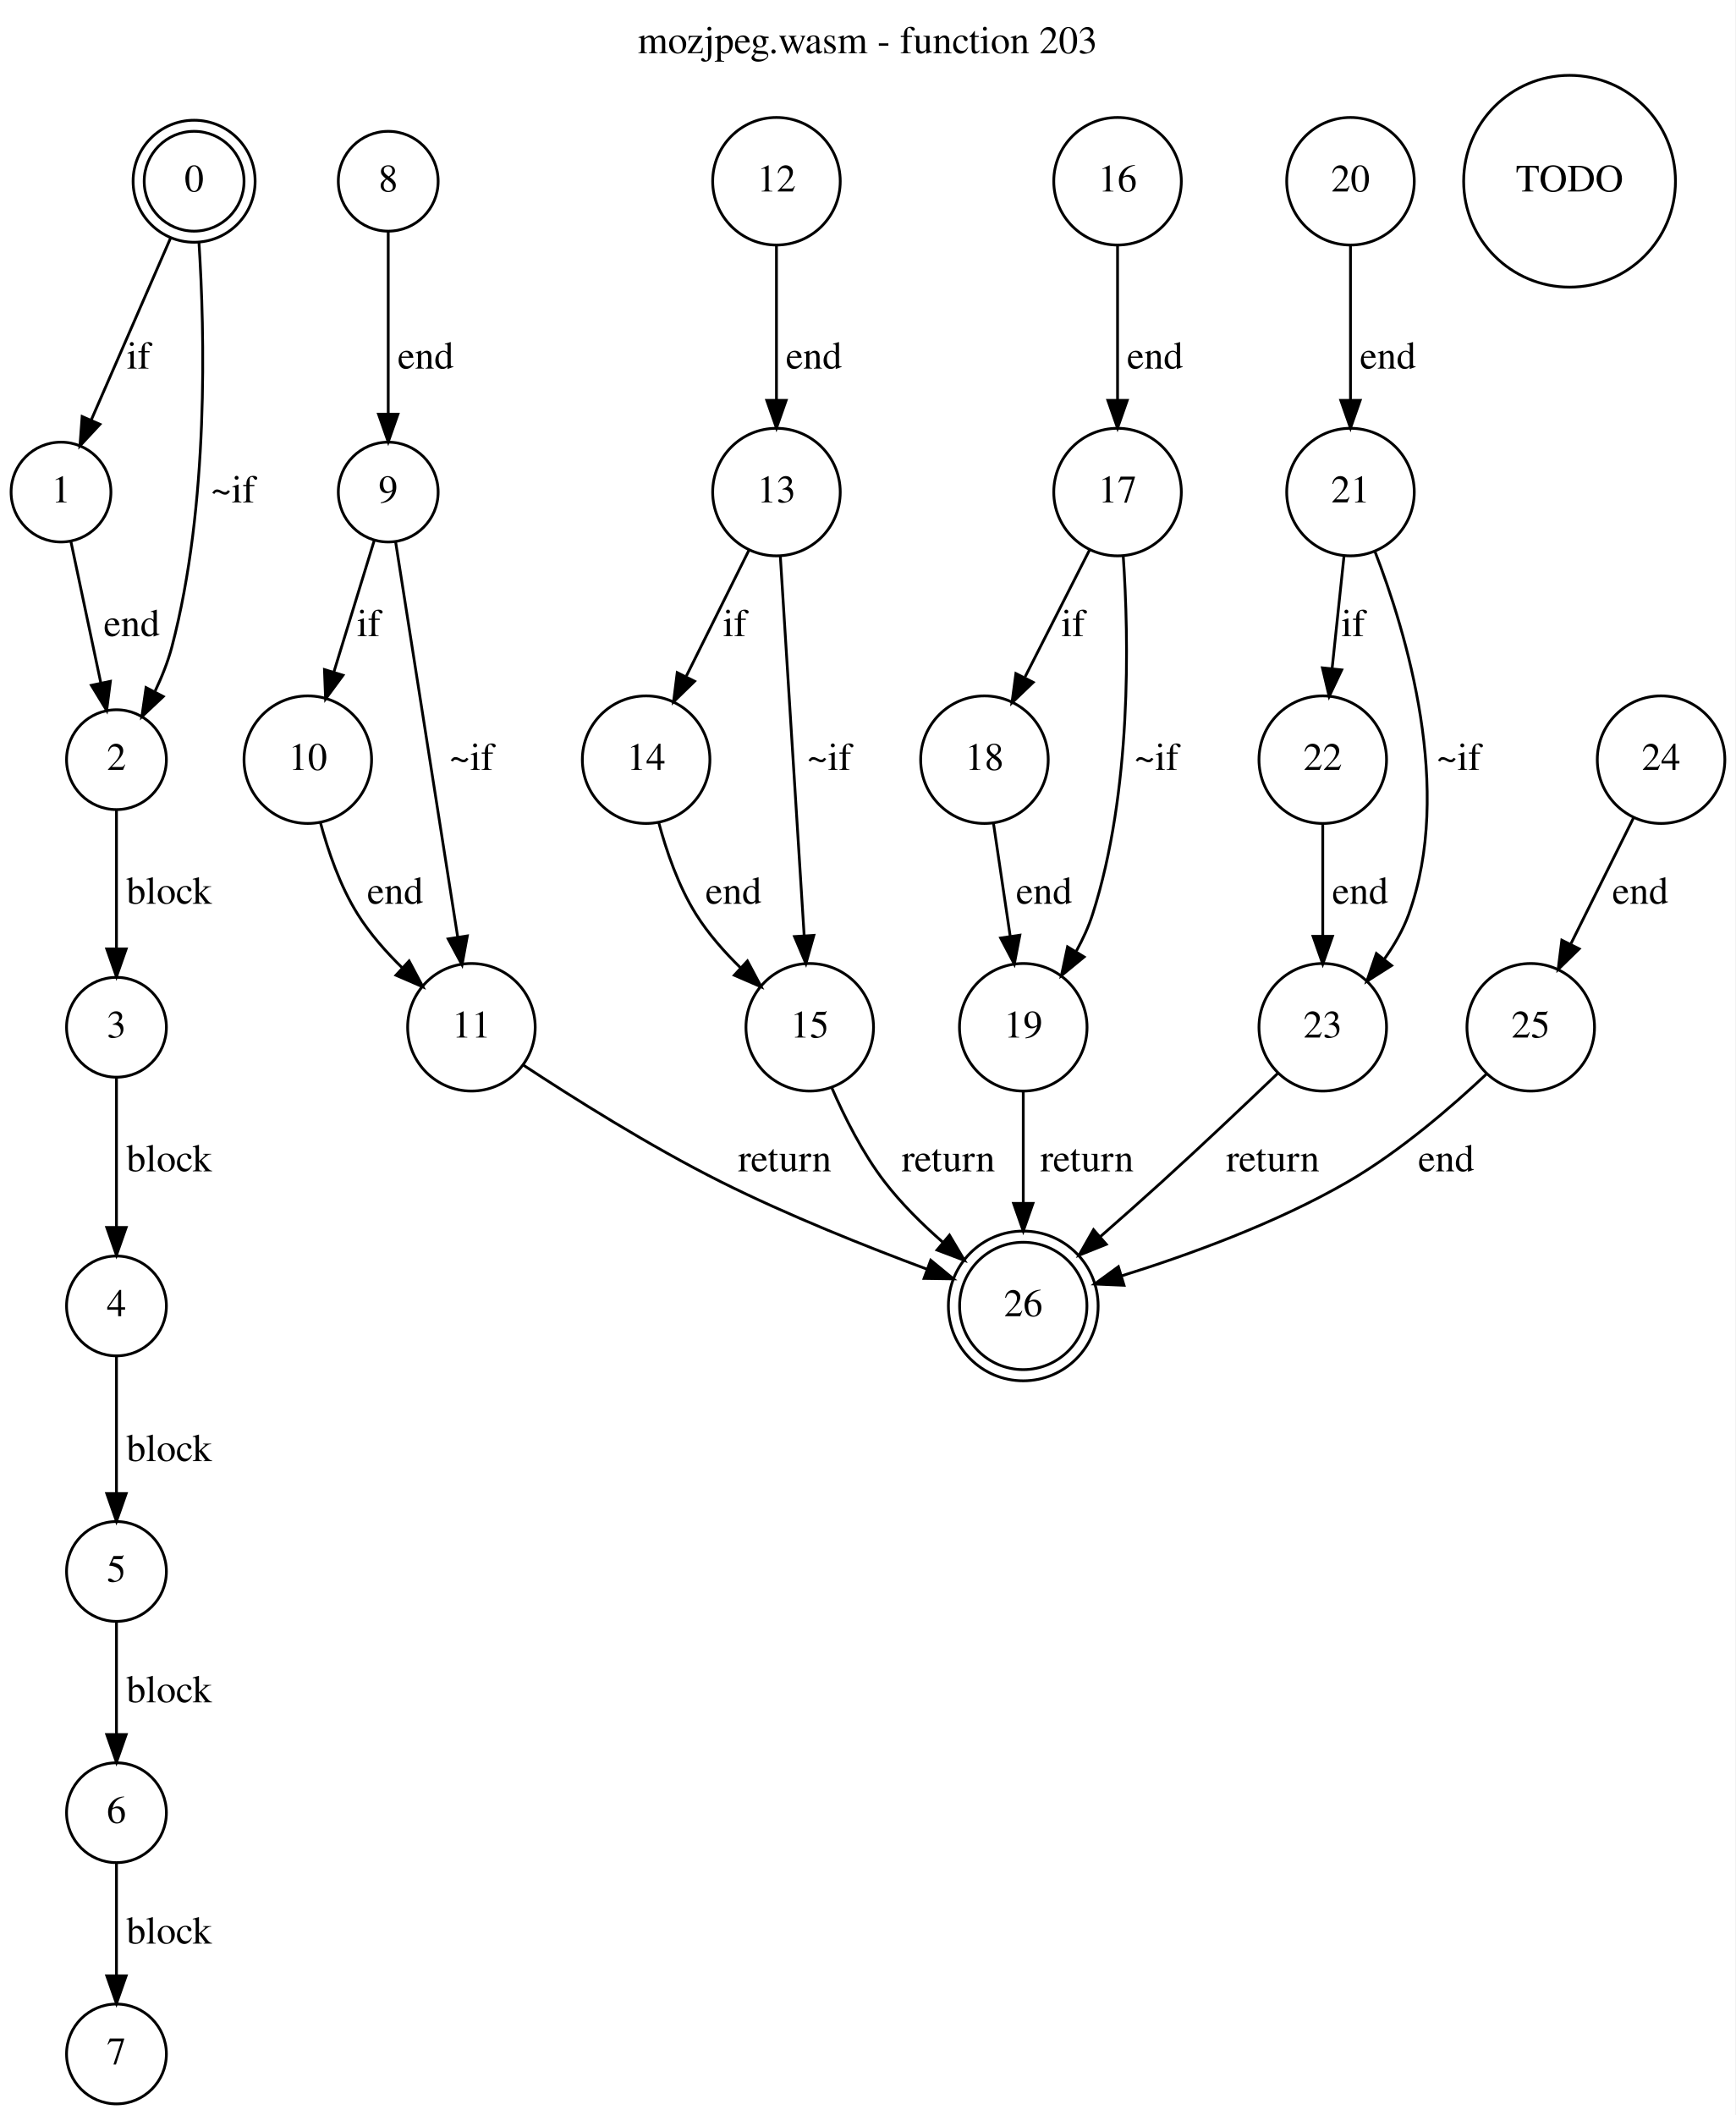
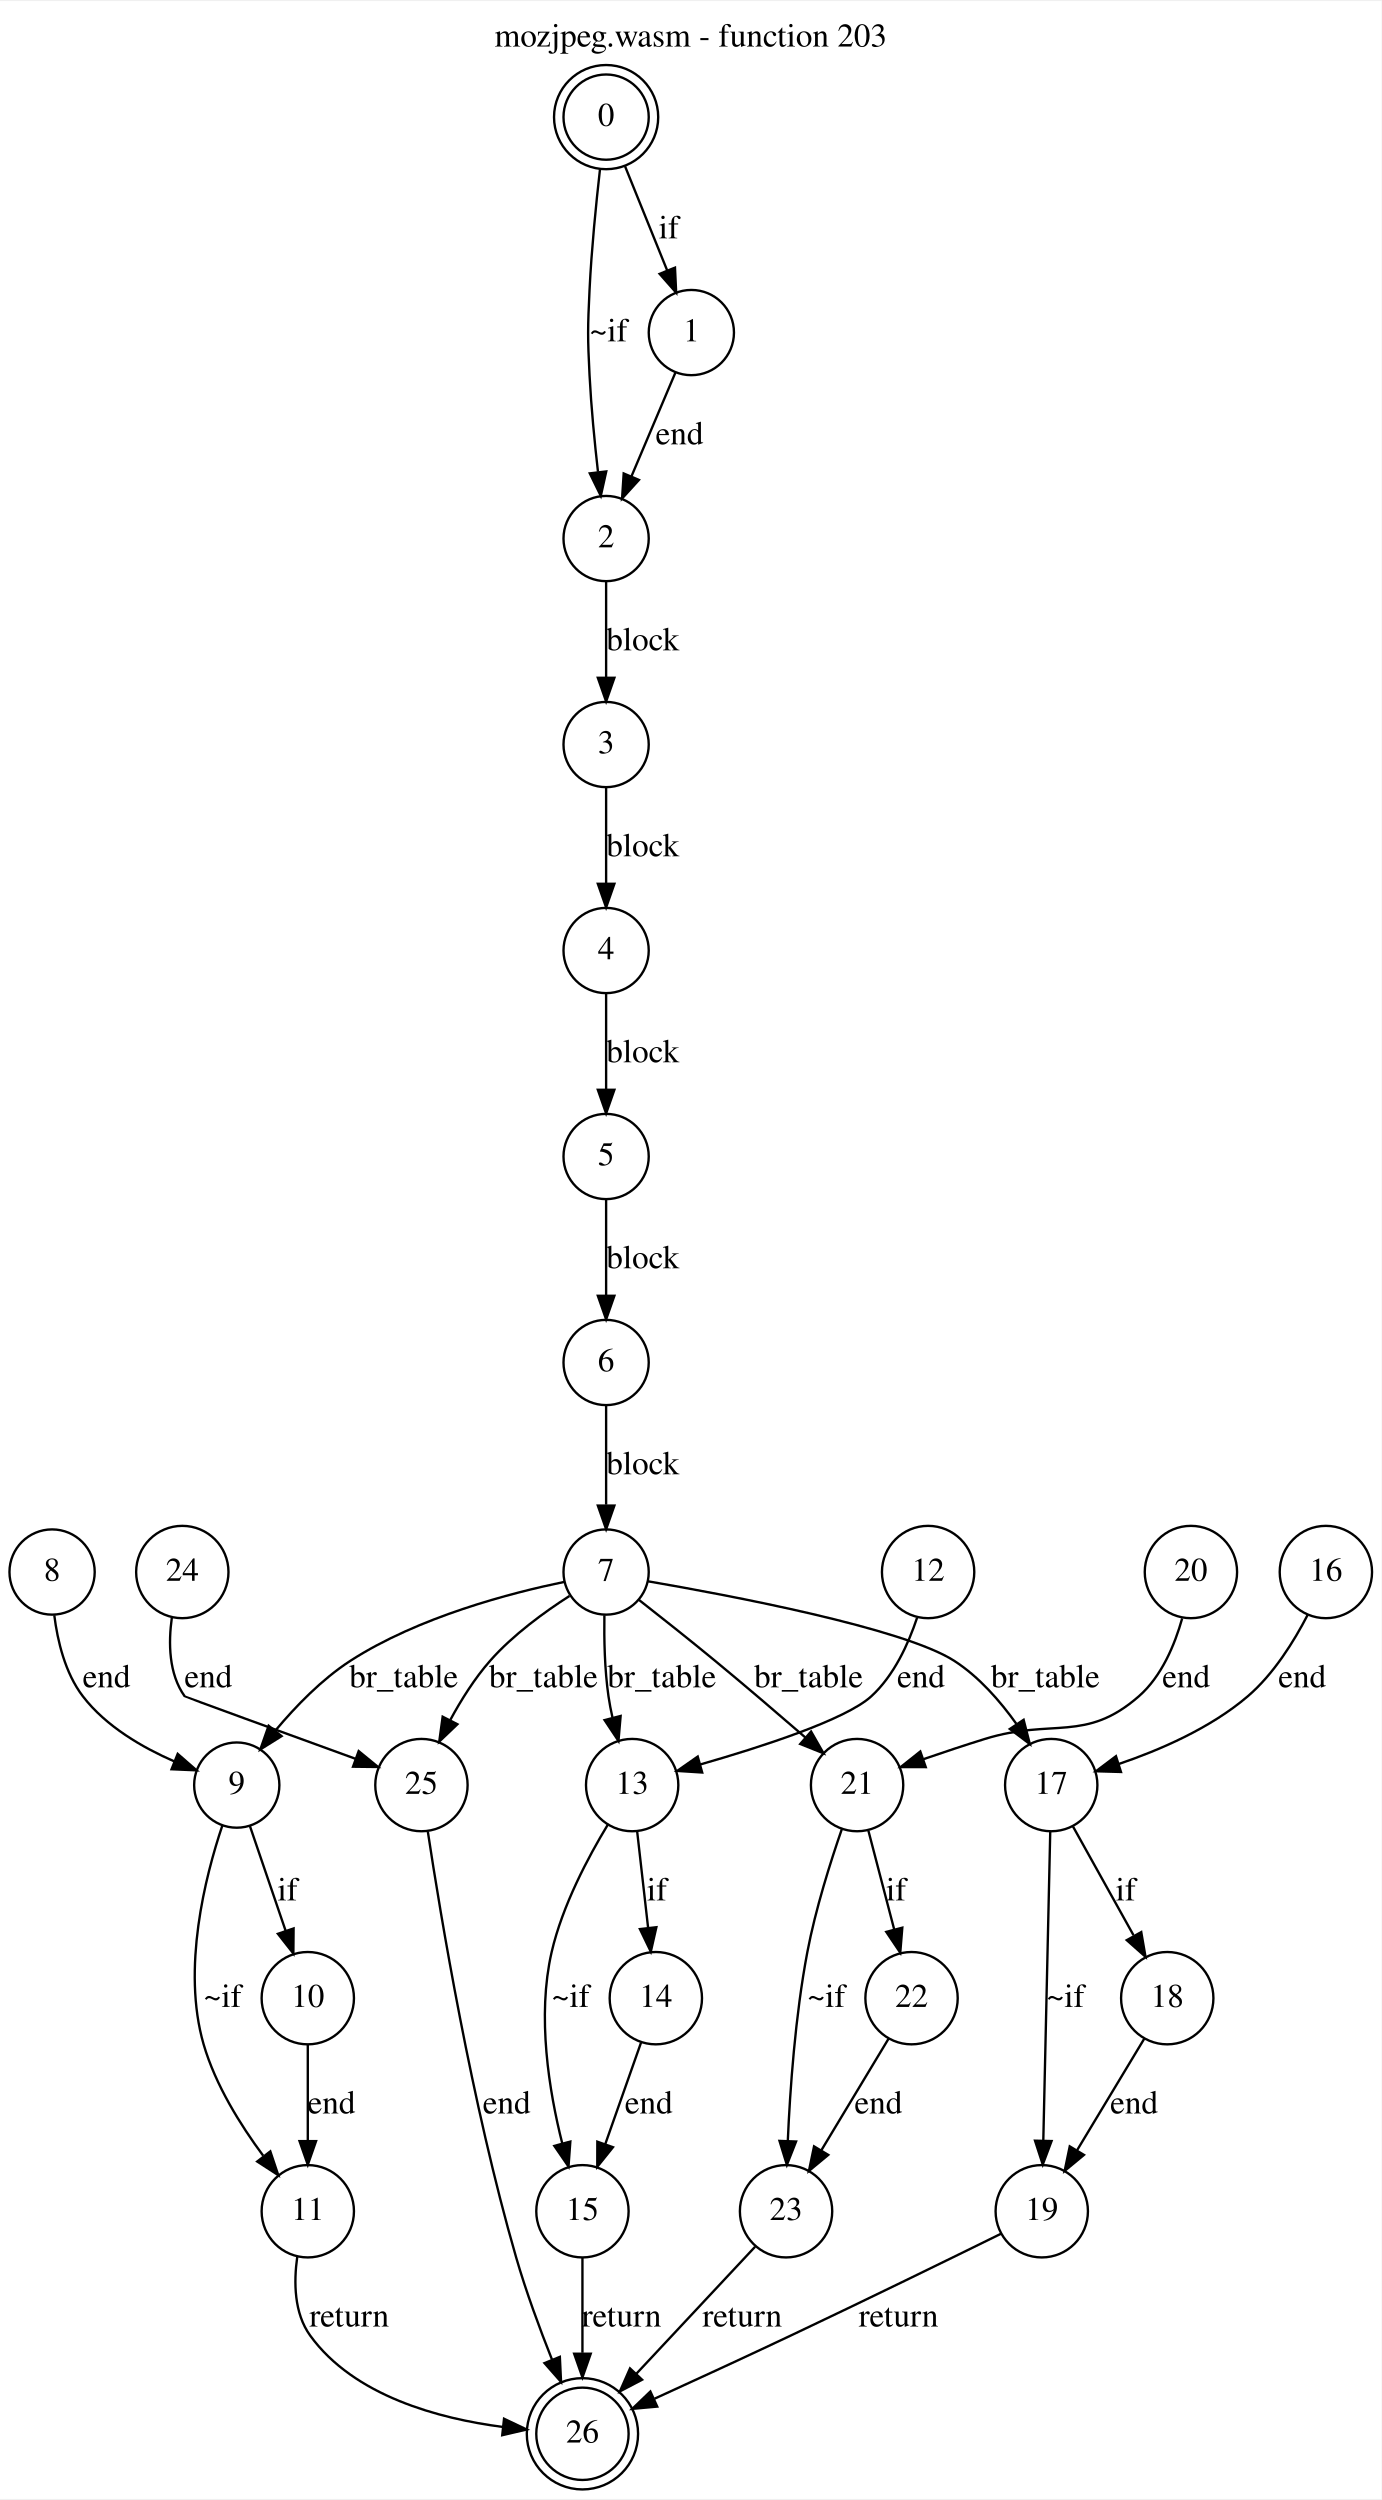
- <svg xmlns="http://www.w3.org/2000/svg" width="626pt" height="763pt" viewBox="0.00 0.00 625.75 762.68">
-   <g id="graph0" class="graph" transform="scale(1 1) rotate(0) translate(4 758.68)">
-     <polygon fill="white" stroke="transparent" points="-4,4 -4,-758.68 621.75,-758.68 621.75,4 -4,4" />
-     <text text-anchor="middle" x="308.87" y="-739.48" font-family="Times,serif" font-size="14.00">mozjpeg.wasm - function 203</text>
+ <svg xmlns="http://www.w3.org/2000/svg" width="583pt" height="1055pt" viewBox="0.00 0.00 583.50 1054.98">
+   <g id="graph0" class="graph" transform="scale(1 1) rotate(0) translate(4 1050.98)">
+     <polygon fill="white" stroke="transparent" points="-4,4 -4,-1050.98 579.5,-1050.98 579.5,4 -4,4" />
+     <text text-anchor="middle" x="287.75" y="-1031.78" font-family="Times,serif" font-size="14.00">mozjpeg.wasm - function 203</text>
    <g id="node1" class="node">
-       <ellipse fill="none" stroke="black" cx="66" cy="-693.33" rx="18" ry="18" />
-       <ellipse fill="none" stroke="black" cx="66" cy="-693.33" rx="22" ry="22" />
-       <text text-anchor="middle" x="66" y="-689.63" font-family="Times,serif" font-size="14.00">0</text>
+       <ellipse fill="none" stroke="black" cx="252" cy="-1001.98" rx="18" ry="18" />
+       <ellipse fill="none" stroke="black" cx="252" cy="-1001.98" rx="22" ry="22" />
+       <text text-anchor="middle" x="252" y="-998.28" font-family="Times,serif" font-size="14.00">0</text>
    </g>
    <g id="node3" class="node">
-       <ellipse fill="none" stroke="black" cx="18" cy="-581.24" rx="18" ry="18" />
-       <text text-anchor="middle" x="18" y="-577.54" font-family="Times,serif" font-size="14.00">1</text>
+       <ellipse fill="none" stroke="black" cx="288" cy="-910.98" rx="18" ry="18" />
+       <text text-anchor="middle" x="288" y="-907.28" font-family="Times,serif" font-size="14.00">1</text>
    </g>
    <g id="edge1" class="edge">
-       <path fill="none" stroke="black" d="M57.53,-672.9C49.56,-654.63 37.6,-627.18 28.92,-607.28" />
-       <polygon fill="black" stroke="black" points="32.04,-605.68 24.83,-597.91 25.62,-608.48 32.04,-605.68" />
-       <text text-anchor="middle" x="46" y="-625.78" font-family="Times,serif" font-size="14.00">if</text>
+       <path fill="none" stroke="black" d="M259.99,-981.23C265.22,-968.29 272.11,-951.26 277.75,-937.32" />
+       <polygon fill="black" stroke="black" points="281.09,-938.41 281.59,-927.83 274.6,-935.78 281.09,-938.41" />
+       <text text-anchor="middle" x="278.5" y="-950.78" font-family="Times,serif" font-size="14.00">if</text>
    </g>
    <g id="node4" class="node">
-       <ellipse fill="none" stroke="black" cx="38" cy="-484.74" rx="18" ry="18" />
-       <text text-anchor="middle" x="38" y="-481.04" font-family="Times,serif" font-size="14.00">2</text>
+       <ellipse fill="none" stroke="black" cx="252" cy="-823.98" rx="18" ry="18" />
+       <text text-anchor="middle" x="252" y="-820.28" font-family="Times,serif" font-size="14.00">2</text>
    </g>
    <g id="edge2" class="edge">
-       <path fill="none" stroke="black" d="M67.74,-671.36C69.8,-639.33 71.42,-576.53 58,-525.49 56.59,-520.12 54.39,-514.63 51.96,-509.51" />
-       <polygon fill="black" stroke="black" points="54.87,-507.51 47.15,-500.25 48.66,-510.74 54.87,-507.51" />
-       <text text-anchor="middle" x="80" y="-577.54" font-family="Times,serif" font-size="14.00">~if</text>
+       <path fill="none" stroke="black" d="M249.41,-979.91C247.78,-965.58 245.83,-946.17 245,-928.98 244.22,-913 244.18,-908.96 245,-892.98 245.69,-879.51 247.15,-864.59 248.56,-852.17" />
+       <polygon fill="black" stroke="black" points="252.06,-852.33 249.76,-841.99 245.11,-851.51 252.06,-852.33" />
+       <text text-anchor="middle" x="253" y="-907.28" font-family="Times,serif" font-size="14.00">~if</text>
    </g>
    <g id="node2" class="node">
-       <ellipse fill="none" stroke="black" cx="365" cy="-287.75" rx="22.96" ry="22.96" />
-       <ellipse fill="none" stroke="black" cx="365" cy="-287.75" rx="27" ry="27" />
-       <text text-anchor="middle" x="365" y="-284.05" font-family="Times,serif" font-size="14.00">26</text>
+       <ellipse fill="none" stroke="black" cx="242" cy="-23.5" rx="19.5" ry="19.5" />
+       <ellipse fill="none" stroke="black" cx="242" cy="-23.5" rx="23.5" ry="23.5" />
+       <text text-anchor="middle" x="242" y="-19.8" font-family="Times,serif" font-size="14.00">26</text>
    </g>
    <g id="edge3" class="edge">
-       <path fill="none" stroke="black" d="M21.58,-563.34C24.56,-549.23 28.87,-528.86 32.33,-512.53" />
-       <polygon fill="black" stroke="black" points="35.81,-513 34.46,-502.49 28.96,-511.55 35.81,-513" />
-       <text text-anchor="middle" x="43.5" y="-529.29" font-family="Times,serif" font-size="14.00">end</text>
+       <path fill="none" stroke="black" d="M281.23,-893.99C276,-881.65 268.66,-864.33 262.65,-850.13" />
+       <polygon fill="black" stroke="black" points="265.86,-848.74 258.74,-840.9 259.42,-851.47 265.86,-848.74" />
+       <text text-anchor="middle" x="283" y="-863.78" font-family="Times,serif" font-size="14.00">end</text>
    </g>
    <g id="node5" class="node">
-       <ellipse fill="none" stroke="black" cx="38" cy="-388.24" rx="18" ry="18" />
-       <text text-anchor="middle" x="38" y="-384.54" font-family="Times,serif" font-size="14.00">3</text>
+       <ellipse fill="none" stroke="black" cx="252" cy="-736.98" rx="18" ry="18" />
+       <text text-anchor="middle" x="252" y="-733.28" font-family="Times,serif" font-size="14.00">3</text>
    </g>
    <g id="edge4" class="edge">
-       <path fill="none" stroke="black" d="M38,-466.41C38,-452.55 38,-432.87 38,-416.85" />
-       <polygon fill="black" stroke="black" points="41.5,-416.47 38,-406.47 34.5,-416.47 41.5,-416.47" />
-       <text text-anchor="middle" x="57" y="-432.79" font-family="Times,serif" font-size="14.00">block</text>
+       <path fill="none" stroke="black" d="M252,-805.78C252,-794.15 252,-778.53 252,-765.22" />
+       <polygon fill="black" stroke="black" points="255.5,-765.16 252,-755.16 248.5,-765.16 255.5,-765.16" />
+       <text text-anchor="middle" x="267.5" y="-776.78" font-family="Times,serif" font-size="14.00">block</text>
    </g>
    <g id="node6" class="node">
-       <ellipse fill="none" stroke="black" cx="38" cy="-287.75" rx="18" ry="18" />
-       <text text-anchor="middle" x="38" y="-284.05" font-family="Times,serif" font-size="14.00">4</text>
+       <ellipse fill="none" stroke="black" cx="252" cy="-649.98" rx="18" ry="18" />
+       <text text-anchor="middle" x="252" y="-646.28" font-family="Times,serif" font-size="14.00">4</text>
    </g>
    <g id="edge5" class="edge">
-       <path fill="none" stroke="black" d="M38,-370.09C38,-355.21 38,-333.4 38,-316.12" />
-       <polygon fill="black" stroke="black" points="41.5,-316.04 38,-306.04 34.5,-316.04 41.5,-316.04" />
-       <text text-anchor="middle" x="57" y="-336.3" font-family="Times,serif" font-size="14.00">block</text>
+       <path fill="none" stroke="black" d="M252,-718.78C252,-707.15 252,-691.53 252,-678.22" />
+       <polygon fill="black" stroke="black" points="255.5,-678.16 252,-668.16 248.5,-678.16 255.5,-678.16" />
+       <text text-anchor="middle" x="267.5" y="-689.78" font-family="Times,serif" font-size="14.00">block</text>
    </g>
    <g id="node7" class="node">
-       <ellipse fill="none" stroke="black" cx="38" cy="-192" rx="18" ry="18" />
-       <text text-anchor="middle" x="38" y="-188.3" font-family="Times,serif" font-size="14.00">5</text>
+       <ellipse fill="none" stroke="black" cx="252" cy="-562.98" rx="18" ry="18" />
+       <text text-anchor="middle" x="252" y="-559.28" font-family="Times,serif" font-size="14.00">5</text>
    </g>
    <g id="edge6" class="edge">
-       <path fill="none" stroke="black" d="M38,-269.55C38,-255.81 38,-236.28 38,-220.39" />
-       <polygon fill="black" stroke="black" points="41.5,-220.09 38,-210.09 34.5,-220.09 41.5,-220.09" />
-       <text text-anchor="middle" x="57" y="-231.8" font-family="Times,serif" font-size="14.00">block</text>
+       <path fill="none" stroke="black" d="M252,-631.78C252,-620.15 252,-604.53 252,-591.22" />
+       <polygon fill="black" stroke="black" points="255.5,-591.16 252,-581.16 248.5,-591.16 255.5,-591.16" />
+       <text text-anchor="middle" x="267.5" y="-602.78" font-family="Times,serif" font-size="14.00">block</text>
    </g>
    <g id="node8" class="node">
-       <ellipse fill="none" stroke="black" cx="38" cy="-105" rx="18" ry="18" />
-       <text text-anchor="middle" x="38" y="-101.3" font-family="Times,serif" font-size="14.00">6</text>
+       <ellipse fill="none" stroke="black" cx="252" cy="-475.98" rx="18" ry="18" />
+       <text text-anchor="middle" x="252" y="-472.28" font-family="Times,serif" font-size="14.00">6</text>
    </g>
    <g id="edge7" class="edge">
-       <path fill="none" stroke="black" d="M38,-173.8C38,-162.16 38,-146.55 38,-133.24" />
-       <polygon fill="black" stroke="black" points="41.5,-133.18 38,-123.18 34.5,-133.18 41.5,-133.18" />
-       <text text-anchor="middle" x="57" y="-144.8" font-family="Times,serif" font-size="14.00">block</text>
+       <path fill="none" stroke="black" d="M252,-544.78C252,-533.15 252,-517.53 252,-504.22" />
+       <polygon fill="black" stroke="black" points="255.5,-504.16 252,-494.16 248.5,-504.16 255.5,-504.16" />
+       <text text-anchor="middle" x="267.5" y="-515.78" font-family="Times,serif" font-size="14.00">block</text>
    </g>
    <g id="node9" class="node">
-       <ellipse fill="none" stroke="black" cx="38" cy="-18" rx="18" ry="18" />
-       <text text-anchor="middle" x="38" y="-14.3" font-family="Times,serif" font-size="14.00">7</text>
+       <ellipse fill="none" stroke="black" cx="252" cy="-387.48" rx="18" ry="18" />
+       <text text-anchor="middle" x="252" y="-383.78" font-family="Times,serif" font-size="14.00">7</text>
    </g>
    <g id="edge8" class="edge">
-       <path fill="none" stroke="black" d="M38,-86.8C38,-75.16 38,-59.55 38,-46.24" />
-       <polygon fill="black" stroke="black" points="41.5,-46.18 38,-36.18 34.5,-46.18 41.5,-46.18" />
-       <text text-anchor="middle" x="57" y="-57.8" font-family="Times,serif" font-size="14.00">block</text>
+       <path fill="none" stroke="black" d="M252,-457.89C252,-445.93 252,-429.68 252,-415.92" />
+       <polygon fill="black" stroke="black" points="255.5,-415.54 252,-405.54 248.5,-415.54 255.5,-415.54" />
+       <text text-anchor="middle" x="267.5" y="-428.78" font-family="Times,serif" font-size="14.00">block</text>
    </g>
    <g id="node10" class="node">
-       <ellipse fill="none" stroke="black" cx="562" cy="-693.33" rx="38.19" ry="38.19" />
-       <text text-anchor="middle" x="562" y="-689.63" font-family="Times,serif" font-size="14.00">TODO</text>
+       <ellipse fill="none" stroke="black" cx="358" cy="-297.49" rx="19.5" ry="19.5" />
+       <text text-anchor="middle" x="358" y="-293.79" font-family="Times,serif" font-size="14.00">21</text>
+     </g>
+     <g id="edge9" class="edge">
+       <path fill="none" stroke="black" d="M265.8,-375.76C274.99,-368.56 287.31,-358.81 298,-349.99 310.78,-339.44 324.85,-327.39 336.15,-317.6" />
+       <polygon fill="black" stroke="black" points="338.57,-320.12 343.83,-310.92 333.98,-314.84 338.57,-320.12" />
+       <text text-anchor="middle" x="337.5" y="-338.79" font-family="Times,serif" font-size="14.00">br_table</text>
    </g>
    <g id="node11" class="node">
-       <ellipse fill="none" stroke="black" cx="136" cy="-693.33" rx="18" ry="18" />
-       <text text-anchor="middle" x="136" y="-689.63" font-family="Times,serif" font-size="14.00">8</text>
+       <ellipse fill="none" stroke="black" cx="263" cy="-297.49" rx="19.5" ry="19.5" />
+       <text text-anchor="middle" x="263" y="-293.79" font-family="Times,serif" font-size="14.00">13</text>
+     </g>
+     <g id="edge10" class="edge">
+       <path fill="none" stroke="black" d="M251.27,-369.23C251.11,-359.19 251.36,-346.31 253,-334.99 253.42,-332.06 254.01,-329.03 254.68,-326.04" />
+       <polygon fill="black" stroke="black" points="258.13,-326.68 257.22,-316.12 251.35,-324.94 258.13,-326.68" />
+       <text text-anchor="middle" x="275.5" y="-338.79" font-family="Times,serif" font-size="14.00">br_table</text>
    </g>
    <g id="node12" class="node">
-       <ellipse fill="none" stroke="black" cx="136" cy="-581.24" rx="18" ry="18" />
-       <text text-anchor="middle" x="136" y="-577.54" font-family="Times,serif" font-size="14.00">9</text>
-     </g>
-     <g id="edge9" class="edge">
-       <path fill="none" stroke="black" d="M136,-675.13C136,-657.52 136,-629.88 136,-609.33" />
-       <polygon fill="black" stroke="black" points="139.5,-609.32 136,-599.32 132.5,-609.32 139.5,-609.32" />
-       <text text-anchor="middle" x="149.5" y="-625.78" font-family="Times,serif" font-size="14.00">end</text>
+       <ellipse fill="none" stroke="black" cx="440" cy="-297.49" rx="19.5" ry="19.5" />
+       <text text-anchor="middle" x="440" y="-293.79" font-family="Times,serif" font-size="14.00">17</text>
+     </g>
+     <g id="edge11" class="edge">
+       <path fill="none" stroke="black" d="M269.65,-383.57C303.81,-377.69 377.48,-363.81 399,-349.99 409.45,-343.27 418.42,-332.97 425.28,-323.34" />
+       <polygon fill="black" stroke="black" points="428.34,-325.07 430.97,-314.81 422.51,-321.19 428.34,-325.07" />
+       <text text-anchor="middle" x="437.5" y="-338.79" font-family="Times,serif" font-size="14.00">br_table</text>
    </g>
    <g id="node13" class="node">
-       <ellipse fill="none" stroke="black" cx="107" cy="-484.74" rx="23" ry="23" />
-       <text text-anchor="middle" x="107" y="-481.04" font-family="Times,serif" font-size="14.00">10</text>
-     </g>
-     <g id="edge10" class="edge">
-       <path fill="none" stroke="black" d="M130.95,-563.78C126.95,-550.76 121.27,-532.23 116.44,-516.49" />
-       <polygon fill="black" stroke="black" points="119.69,-515.17 113.41,-506.64 113,-517.23 119.69,-515.17" />
-       <text text-anchor="middle" x="129" y="-529.29" font-family="Times,serif" font-size="14.00">if</text>
+       <ellipse fill="none" stroke="black" cx="174" cy="-297.49" rx="19.5" ry="19.5" />
+       <text text-anchor="middle" x="174" y="-293.79" font-family="Times,serif" font-size="14.00">25</text>
+     </g>
+     <g id="edge12" class="edge">
+       <path fill="none" stroke="black" d="M236.53,-377.37C226.15,-370.72 212.67,-360.97 203,-349.99 196.5,-342.6 190.8,-333.52 186.21,-325.05" />
+       <polygon fill="black" stroke="black" points="189.19,-323.19 181.52,-315.87 182.96,-326.37 189.19,-323.19" />
+       <text text-anchor="middle" x="225.5" y="-338.79" font-family="Times,serif" font-size="14.00">br_table</text>
    </g>
    <g id="node14" class="node">
-       <ellipse fill="none" stroke="black" cx="166" cy="-388.24" rx="23" ry="23" />
-       <text text-anchor="middle" x="166" y="-384.54" font-family="Times,serif" font-size="14.00">11</text>
-     </g>
-     <g id="edge11" class="edge">
-       <path fill="none" stroke="black" d="M138.66,-563.29C143.69,-531.29 154.64,-461.54 161.06,-420.72" />
-       <polygon fill="black" stroke="black" points="164.53,-421.19 162.62,-410.76 157.61,-420.1 164.53,-421.19" />
-       <text text-anchor="middle" x="166" y="-481.04" font-family="Times,serif" font-size="14.00">~if</text>
-     </g>
-     <g id="edge12" class="edge">
-       <path fill="none" stroke="black" d="M111.45,-462.42C114.28,-451.83 118.63,-439.17 125,-428.99 129.36,-422.02 135.21,-415.39 141.11,-409.62" />
-       <polygon fill="black" stroke="black" points="143.53,-412.15 148.51,-402.8 138.79,-407 143.53,-412.15" />
-       <text text-anchor="middle" x="138.5" y="-432.79" font-family="Times,serif" font-size="14.00">end</text>
+       <ellipse fill="none" stroke="black" cx="96" cy="-297.49" rx="18" ry="18" />
+       <text text-anchor="middle" x="96" y="-293.79" font-family="Times,serif" font-size="14.00">9</text>
    </g>
    <g id="edge13" class="edge">
-       <path fill="none" stroke="black" d="M184.45,-374.78C202.29,-363.03 230.32,-345.35 256,-332.5 280.19,-320.39 308.59,-309.08 330.33,-300.99" />
-       <polygon fill="black" stroke="black" points="331.63,-304.24 339.81,-297.51 329.22,-297.67 331.63,-304.24" />
-       <text text-anchor="middle" x="279" y="-336.3" font-family="Times,serif" font-size="14.00">return</text>
+       <path fill="none" stroke="black" d="M234.38,-383.32C211.97,-378.7 172.77,-368.56 144,-349.99 131.97,-342.22 120.89,-330.77 112.42,-320.64" />
+       <polygon fill="black" stroke="black" points="114.93,-318.17 105.95,-312.55 109.46,-322.55 114.93,-318.17" />
+       <text text-anchor="middle" x="166.5" y="-338.79" font-family="Times,serif" font-size="14.00">br_table</text>
+     </g>
+     <g id="node25" class="node">
+       <ellipse fill="none" stroke="black" cx="381" cy="-207.49" rx="19.5" ry="19.5" />
+       <text text-anchor="middle" x="381" y="-203.79" font-family="Times,serif" font-size="14.00">22</text>
+     </g>
+     <g id="edge30" class="edge">
+       <path fill="none" stroke="black" d="M362.77,-278.25C365.91,-266.22 370.09,-250.21 373.66,-236.57" />
+       <polygon fill="black" stroke="black" points="377.1,-237.26 376.24,-226.7 370.33,-235.49 377.1,-237.26" />
+       <text text-anchor="middle" x="374.5" y="-248.79" font-family="Times,serif" font-size="14.00">if</text>
+     </g>
+     <g id="node26" class="node">
+       <ellipse fill="none" stroke="black" cx="328" cy="-117.49" rx="19.5" ry="19.5" />
+       <text text-anchor="middle" x="328" y="-113.79" font-family="Times,serif" font-size="14.00">23</text>
+     </g>
+     <g id="edge31" class="edge">
+       <path fill="none" stroke="black" d="M351.61,-279.03C346.79,-265.13 340.44,-245.07 337,-226.99 331.9,-200.18 329.69,-169.11 328.73,-147.1" />
+       <polygon fill="black" stroke="black" points="332.23,-146.95 328.35,-137.08 325.23,-147.21 332.23,-146.95" />
+       <text text-anchor="middle" x="345" y="-203.79" font-family="Times,serif" font-size="14.00">~if</text>
+     </g>
+     <g id="node19" class="node">
+       <ellipse fill="none" stroke="black" cx="273" cy="-207.49" rx="19.5" ry="19.5" />
+       <text text-anchor="middle" x="273" y="-203.79" font-family="Times,serif" font-size="14.00">14</text>
+     </g>
+     <g id="edge20" class="edge">
+       <path fill="none" stroke="black" d="M265.12,-277.83C266.46,-266.04 268.22,-250.58 269.73,-237.25" />
+       <polygon fill="black" stroke="black" points="273.23,-237.46 270.88,-227.13 266.28,-236.67 273.23,-237.46" />
+       <text text-anchor="middle" x="273.5" y="-248.79" font-family="Times,serif" font-size="14.00">if</text>
+     </g>
+     <g id="node20" class="node">
+       <ellipse fill="none" stroke="black" cx="242" cy="-117.49" rx="19.5" ry="19.5" />
+       <text text-anchor="middle" x="242" y="-113.79" font-family="Times,serif" font-size="14.00">15</text>
+     </g>
+     <g id="edge21" class="edge">
+       <path fill="none" stroke="black" d="M252.68,-280.71C244.44,-267.11 233.54,-246.62 229,-226.99 222.72,-199.87 227.91,-168.18 233.49,-146.09" />
+       <polygon fill="black" stroke="black" points="236.89,-146.93 236.12,-136.36 230.13,-145.1 236.89,-146.93" />
+       <text text-anchor="middle" x="237" y="-203.79" font-family="Times,serif" font-size="14.00">~if</text>
+     </g>
+     <g id="node22" class="node">
+       <ellipse fill="none" stroke="black" cx="489" cy="-207.49" rx="19.5" ry="19.5" />
+       <text text-anchor="middle" x="489" y="-203.79" font-family="Times,serif" font-size="14.00">18</text>
+     </g>
+     <g id="edge25" class="edge">
+       <path fill="none" stroke="black" d="M449.22,-279.94C456.4,-267.03 466.51,-248.88 474.74,-234.1" />
+       <polygon fill="black" stroke="black" points="478.02,-235.41 479.82,-224.97 471.9,-232 478.02,-235.41" />
+       <text text-anchor="middle" x="471.5" y="-248.79" font-family="Times,serif" font-size="14.00">if</text>
+     </g>
+     <g id="node23" class="node">
+       <ellipse fill="none" stroke="black" cx="436" cy="-117.49" rx="19.5" ry="19.5" />
+       <text text-anchor="middle" x="436" y="-113.79" font-family="Times,serif" font-size="14.00">19</text>
+     </g>
+     <g id="edge26" class="edge">
+       <path fill="none" stroke="black" d="M439.58,-277.78C438.88,-246.66 437.47,-184.08 436.65,-147.3" />
+       <polygon fill="black" stroke="black" points="440.14,-147.14 436.42,-137.22 433.15,-147.3 440.14,-147.14" />
+       <text text-anchor="middle" x="446" y="-203.79" font-family="Times,serif" font-size="14.00">~if</text>
+     </g>
+     <g id="edge35" class="edge">
+       <path fill="none" stroke="black" d="M176.69,-277.91C182.06,-242.48 195.21,-163 214,-98 218.17,-83.57 223.92,-67.98 229.13,-54.88" />
+       <polygon fill="black" stroke="black" points="232.46,-55.99 232.97,-45.41 225.97,-53.36 232.46,-55.99" />
+       <text text-anchor="middle" x="210" y="-158.79" font-family="Times,serif" font-size="14.00">end</text>
+     </g>
+     <g id="node16" class="node">
+       <ellipse fill="none" stroke="black" cx="126" cy="-207.49" rx="19.5" ry="19.5" />
+       <text text-anchor="middle" x="126" y="-203.79" font-family="Times,serif" font-size="14.00">10</text>
+     </g>
+     <g id="edge15" class="edge">
+       <path fill="none" stroke="black" d="M101.5,-280.35C105.74,-267.93 111.68,-250.49 116.66,-235.89" />
+       <polygon fill="black" stroke="black" points="120,-236.94 119.91,-226.35 113.37,-234.68 120,-236.94" />
+       <text text-anchor="middle" x="117.5" y="-248.79" font-family="Times,serif" font-size="14.00">if</text>
+     </g>
+     <g id="node17" class="node">
+       <ellipse fill="none" stroke="black" cx="126" cy="-117.49" rx="19.5" ry="19.5" />
+       <text text-anchor="middle" x="126" y="-113.79" font-family="Times,serif" font-size="14.00">11</text>
+     </g>
+     <g id="edge16" class="edge">
+       <path fill="none" stroke="black" d="M89.9,-280.36C82.69,-258.89 72.74,-219.91 82,-187.99 86.98,-170.83 97.6,-153.84 107.16,-140.96" />
+       <polygon fill="black" stroke="black" points="110.17,-142.79 113.53,-132.74 104.64,-138.5 110.17,-142.79" />
+       <text text-anchor="middle" x="90" y="-203.79" font-family="Times,serif" font-size="14.00">~if</text>
    </g>
    <g id="node15" class="node">
-       <ellipse fill="none" stroke="black" cx="276" cy="-693.33" rx="23" ry="23" />
-       <text text-anchor="middle" x="276" y="-689.63" font-family="Times,serif" font-size="14.00">12</text>
-     </g>
-     <g id="node16" class="node">
-       <ellipse fill="none" stroke="black" cx="276" cy="-581.24" rx="23" ry="23" />
-       <text text-anchor="middle" x="276" y="-577.54" font-family="Times,serif" font-size="14.00">13</text>
+       <ellipse fill="none" stroke="black" cx="18" cy="-387.48" rx="18" ry="18" />
+       <text text-anchor="middle" x="18" y="-383.78" font-family="Times,serif" font-size="14.00">8</text>
    </g>
    <g id="edge14" class="edge">
-       <path fill="none" stroke="black" d="M276,-670.58C276,-654.55 276,-632.49 276,-614.42" />
-       <polygon fill="black" stroke="black" points="279.5,-614.32 276,-604.32 272.5,-614.32 279.5,-614.32" />
-       <text text-anchor="middle" x="289.5" y="-625.78" font-family="Times,serif" font-size="14.00">end</text>
-     </g>
-     <g id="node17" class="node">
-       <ellipse fill="none" stroke="black" cx="229" cy="-484.74" rx="23" ry="23" />
-       <text text-anchor="middle" x="229" y="-481.04" font-family="Times,serif" font-size="14.00">14</text>
-     </g>
-     <g id="edge15" class="edge">
-       <path fill="none" stroke="black" d="M266.26,-560.66C259.69,-547.44 250.9,-529.77 243.51,-514.91" />
-       <polygon fill="black" stroke="black" points="246.47,-513.01 238.89,-505.62 240.21,-516.13 246.47,-513.01" />
-       <text text-anchor="middle" x="261" y="-529.29" font-family="Times,serif" font-size="14.00">if</text>
+       <path fill="none" stroke="black" d="M18.93,-369.23C20.28,-358.45 23.49,-344.8 31,-334.99 40.75,-322.25 56.29,-313.29 69.73,-307.44" />
+       <polygon fill="black" stroke="black" points="71.05,-310.68 79.03,-303.72 68.45,-304.18 71.05,-310.68" />
+       <text text-anchor="middle" x="41" y="-338.79" font-family="Times,serif" font-size="14.00">end</text>
+     </g>
+     <g id="edge17" class="edge">
+       <path fill="none" stroke="black" d="M126,-187.83C126,-176.05 126,-160.59 126,-147.25" />
+       <polygon fill="black" stroke="black" points="129.5,-147.13 126,-137.13 122.5,-147.13 129.5,-147.13" />
+       <text text-anchor="middle" x="136" y="-158.79" font-family="Times,serif" font-size="14.00">end</text>
+     </g>
+     <g id="edge18" class="edge">
+       <path fill="none" stroke="black" d="M121.54,-98.2C120.04,-87.55 120.19,-74.42 127,-65 145.5,-39.4 181.49,-29.88 208.31,-26.4" />
+       <polygon fill="black" stroke="black" points="208.88,-29.86 218.44,-25.31 208.12,-22.9 208.88,-29.86" />
+       <text text-anchor="middle" x="143.5" y="-68.8" font-family="Times,serif" font-size="14.00">return</text>
    </g>
    <g id="node18" class="node">
-       <ellipse fill="none" stroke="black" cx="288" cy="-388.24" rx="23" ry="23" />
-       <text text-anchor="middle" x="288" y="-384.54" font-family="Times,serif" font-size="14.00">15</text>
-     </g>
-     <g id="edge16" class="edge">
-       <path fill="none" stroke="black" d="M277.38,-558.33C279.49,-524.74 283.53,-460.34 285.98,-421.44" />
-       <polygon fill="black" stroke="black" points="289.49,-421.39 286.62,-411.19 282.5,-420.95 289.49,-421.39" />
-       <text text-anchor="middle" x="295" y="-481.04" font-family="Times,serif" font-size="14.00">~if</text>
-     </g>
-     <g id="edge17" class="edge">
-       <path fill="none" stroke="black" d="M233.45,-462.42C236.28,-451.83 240.63,-439.17 247,-428.99 251.36,-422.02 257.21,-415.39 263.11,-409.62" />
-       <polygon fill="black" stroke="black" points="265.53,-412.15 270.51,-402.8 260.79,-407 265.53,-412.15" />
-       <text text-anchor="middle" x="260.5" y="-432.79" font-family="Times,serif" font-size="14.00">end</text>
-     </g>
-     <g id="edge18" class="edge">
-       <path fill="none" stroke="black" d="M295.86,-366.64C300.52,-355.88 307.06,-342.83 315,-332.5 320.99,-324.7 328.52,-317.25 335.92,-310.78" />
-       <polygon fill="black" stroke="black" points="338.39,-313.28 343.81,-304.17 333.9,-307.91 338.39,-313.28" />
-       <text text-anchor="middle" x="338" y="-336.3" font-family="Times,serif" font-size="14.00">return</text>
-     </g>
-     <g id="node19" class="node">
-       <ellipse fill="none" stroke="black" cx="399" cy="-693.33" rx="23" ry="23" />
-       <text text-anchor="middle" x="399" y="-689.63" font-family="Times,serif" font-size="14.00">16</text>
-     </g>
-     <g id="node20" class="node">
-       <ellipse fill="none" stroke="black" cx="399" cy="-581.24" rx="23" ry="23" />
-       <text text-anchor="middle" x="399" y="-577.54" font-family="Times,serif" font-size="14.00">17</text>
+       <ellipse fill="none" stroke="black" cx="388" cy="-387.48" rx="19.5" ry="19.5" />
+       <text text-anchor="middle" x="388" y="-383.78" font-family="Times,serif" font-size="14.00">12</text>
    </g>
    <g id="edge19" class="edge">
-       <path fill="none" stroke="black" d="M399,-670.58C399,-654.55 399,-632.49 399,-614.42" />
-       <polygon fill="black" stroke="black" points="402.5,-614.32 399,-604.32 395.5,-614.32 402.5,-614.32" />
-       <text text-anchor="middle" x="412.5" y="-625.78" font-family="Times,serif" font-size="14.00">end</text>
+       <path fill="none" stroke="black" d="M383.33,-368.13C379.69,-357.19 373.61,-343.77 364,-334.99 353.19,-325.1 317.59,-313.6 291.72,-306.19" />
+       <polygon fill="black" stroke="black" points="292.58,-302.8 282,-303.47 290.69,-309.54 292.58,-302.8" />
+       <text text-anchor="middle" x="385" y="-338.79" font-family="Times,serif" font-size="14.00">end</text>
+     </g>
+     <g id="edge22" class="edge">
+       <path fill="none" stroke="black" d="M266.73,-188.68C262.4,-176.4 256.56,-159.83 251.65,-145.88" />
+       <polygon fill="black" stroke="black" points="254.89,-144.54 248.26,-136.28 248.29,-146.87 254.89,-144.54" />
+       <text text-anchor="middle" x="270" y="-158.79" font-family="Times,serif" font-size="14.00">end</text>
+     </g>
+     <g id="edge23" class="edge">
+       <path fill="none" stroke="black" d="M242,-97.88C242,-86.36 242,-71.24 242,-57.72" />
+       <polygon fill="black" stroke="black" points="245.5,-57.32 242,-47.32 238.5,-57.32 245.5,-57.32" />
+       <text text-anchor="middle" x="258.5" y="-68.8" font-family="Times,serif" font-size="14.00">return</text>
    </g>
    <g id="node21" class="node">
-       <ellipse fill="none" stroke="black" cx="351" cy="-484.74" rx="23" ry="23" />
-       <text text-anchor="middle" x="351" y="-481.04" font-family="Times,serif" font-size="14.00">18</text>
-     </g>
-     <g id="edge20" class="edge">
-       <path fill="none" stroke="black" d="M389.05,-560.66C382.3,-547.35 373.24,-529.53 365.66,-514.61" />
-       <polygon fill="black" stroke="black" points="368.58,-512.63 360.93,-505.29 362.34,-515.8 368.58,-512.63" />
-       <text text-anchor="middle" x="383" y="-529.29" font-family="Times,serif" font-size="14.00">if</text>
-     </g>
-     <g id="node22" class="node">
-       <ellipse fill="none" stroke="black" cx="365" cy="-388.24" rx="23" ry="23" />
-       <text text-anchor="middle" x="365" y="-384.54" font-family="Times,serif" font-size="14.00">19</text>
-     </g>
-     <g id="edge21" class="edge">
-       <path fill="none" stroke="black" d="M401.04,-558.33C403.09,-528.34 404.18,-473.2 390,-428.99 388.56,-424.5 386.5,-420.02 384.16,-415.76" />
-       <polygon fill="black" stroke="black" points="386.95,-413.61 378.76,-406.89 380.97,-417.25 386.95,-413.61" />
-       <text text-anchor="middle" x="413" y="-481.04" font-family="Times,serif" font-size="14.00">~if</text>
-     </g>
-     <g id="edge22" class="edge">
-       <path fill="none" stroke="black" d="M354.25,-461.82C356.03,-449.78 358.28,-434.61 360.26,-421.26" />
-       <polygon fill="black" stroke="black" points="363.77,-421.45 361.77,-411.04 356.84,-420.42 363.77,-421.45" />
-       <text text-anchor="middle" x="372.5" y="-432.79" font-family="Times,serif" font-size="14.00">end</text>
-     </g>
-     <g id="edge23" class="edge">
-       <path fill="none" stroke="black" d="M365,-365.38C365,-353.46 365,-338.4 365,-324.79" />
-       <polygon fill="black" stroke="black" points="368.5,-324.74 365,-314.74 361.5,-324.74 368.5,-324.74" />
-       <text text-anchor="middle" x="388" y="-336.3" font-family="Times,serif" font-size="14.00">return</text>
-     </g>
-     <g id="node23" class="node">
-       <ellipse fill="none" stroke="black" cx="483" cy="-693.33" rx="23" ry="23" />
-       <text text-anchor="middle" x="483" y="-689.63" font-family="Times,serif" font-size="14.00">20</text>
+       <ellipse fill="none" stroke="black" cx="556" cy="-387.48" rx="19.5" ry="19.5" />
+       <text text-anchor="middle" x="556" y="-383.78" font-family="Times,serif" font-size="14.00">16</text>
+     </g>
+     <g id="edge24" class="edge">
+       <path fill="none" stroke="black" d="M548.28,-369.33C542.6,-358.32 533.97,-344.37 523,-334.99 507.2,-321.47 485.61,-312.19 468.41,-306.36" />
+       <polygon fill="black" stroke="black" points="469.46,-303.03 458.87,-303.33 467.34,-309.7 469.46,-303.03" />
+       <text text-anchor="middle" x="546" y="-338.79" font-family="Times,serif" font-size="14.00">end</text>
+     </g>
+     <g id="edge27" class="edge">
+       <path fill="none" stroke="black" d="M479.28,-190.35C471.36,-177.2 460.04,-158.42 450.97,-143.35" />
+       <polygon fill="black" stroke="black" points="453.82,-141.29 445.66,-134.53 447.82,-144.9 453.82,-141.29" />
+       <text text-anchor="middle" x="475" y="-158.79" font-family="Times,serif" font-size="14.00">end</text>
+     </g>
+     <g id="edge28" class="edge">
+       <path fill="none" stroke="black" d="M418.79,-108C397.87,-97.7 361.44,-79.87 330,-65 310.94,-55.98 289.44,-46.08 272.46,-38.33" />
+       <polygon fill="black" stroke="black" points="273.59,-34.99 263.04,-34.03 270.69,-41.36 273.59,-34.99" />
+       <text text-anchor="middle" x="375.5" y="-68.8" font-family="Times,serif" font-size="14.00">return</text>
    </g>
    <g id="node24" class="node">
-       <ellipse fill="none" stroke="black" cx="483" cy="-581.24" rx="23" ry="23" />
-       <text text-anchor="middle" x="483" y="-577.54" font-family="Times,serif" font-size="14.00">21</text>
-     </g>
-     <g id="edge24" class="edge">
-       <path fill="none" stroke="black" d="M483,-670.58C483,-654.55 483,-632.49 483,-614.42" />
-       <polygon fill="black" stroke="black" points="486.5,-614.32 483,-604.32 479.5,-614.32 486.5,-614.32" />
-       <text text-anchor="middle" x="496.5" y="-625.78" font-family="Times,serif" font-size="14.00">end</text>
-     </g>
-     <g id="node25" class="node">
-       <ellipse fill="none" stroke="black" cx="473" cy="-484.74" rx="23" ry="23" />
-       <text text-anchor="middle" x="473" y="-481.04" font-family="Times,serif" font-size="14.00">22</text>
-     </g>
-     <g id="edge25" class="edge">
-       <path fill="none" stroke="black" d="M480.68,-558.32C479.41,-546.27 477.8,-531.11 476.39,-517.76" />
-       <polygon fill="black" stroke="black" points="479.84,-517.11 475.31,-507.54 472.88,-517.85 479.84,-517.11" />
-       <text text-anchor="middle" x="484" y="-529.29" font-family="Times,serif" font-size="14.00">if</text>
-     </g>
-     <g id="node26" class="node">
-       <ellipse fill="none" stroke="black" cx="473" cy="-388.24" rx="23" ry="23" />
-       <text text-anchor="middle" x="473" y="-384.54" font-family="Times,serif" font-size="14.00">23</text>
-     </g>
-     <g id="edge26" class="edge">
-       <path fill="none" stroke="black" d="M491.74,-560.03C503.24,-530.41 520.2,-473.88 504,-428.99 501.94,-423.3 498.74,-417.78 495.15,-412.75" />
-       <polygon fill="black" stroke="black" points="497.83,-410.5 488.89,-404.82 492.34,-414.84 497.83,-410.5" />
-       <text text-anchor="middle" x="522" y="-481.04" font-family="Times,serif" font-size="14.00">~if</text>
-     </g>
-     <g id="edge27" class="edge">
-       <path fill="none" stroke="black" d="M473,-461.82C473,-449.78 473,-434.61 473,-421.26" />
-       <polygon fill="black" stroke="black" points="476.5,-421.04 473,-411.04 469.5,-421.04 476.5,-421.04" />
-       <text text-anchor="middle" x="486.5" y="-432.79" font-family="Times,serif" font-size="14.00">end</text>
-     </g>
-     <g id="edge28" class="edge">
-       <path fill="none" stroke="black" d="M456.9,-371.74C445.35,-360.69 429.35,-345.53 415,-332.5 407.85,-326 400.03,-319.08 392.75,-312.7" />
-       <polygon fill="black" stroke="black" points="394.94,-309.97 385.1,-306.03 390.34,-315.24 394.94,-309.97" />
-       <text text-anchor="middle" x="455" y="-336.3" font-family="Times,serif" font-size="14.00">return</text>
+       <ellipse fill="none" stroke="black" cx="499" cy="-387.48" rx="19.5" ry="19.5" />
+       <text text-anchor="middle" x="499" y="-383.78" font-family="Times,serif" font-size="14.00">20</text>
+     </g>
+     <g id="edge29" class="edge">
+       <path fill="none" stroke="black" d="M495.31,-367.89C492.21,-356.86 486.66,-343.43 477,-334.99 454.44,-315.25 440.64,-325.85 412,-316.99 403.52,-314.36 394.36,-311.31 386.04,-308.45" />
+       <polygon fill="black" stroke="black" points="387,-305.08 376.4,-305.1 384.7,-311.69 387,-305.08" />
+       <text text-anchor="middle" x="497" y="-338.79" font-family="Times,serif" font-size="14.00">end</text>
+     </g>
+     <g id="edge32" class="edge">
+       <path fill="none" stroke="black" d="M371.28,-190.35C363.36,-177.2 352.04,-158.42 342.97,-143.35" />
+       <polygon fill="black" stroke="black" points="345.82,-141.29 337.66,-134.53 339.82,-144.9 345.82,-141.29" />
+       <text text-anchor="middle" x="367" y="-158.79" font-family="Times,serif" font-size="14.00">end</text>
+     </g>
+     <g id="edge33" class="edge">
+       <path fill="none" stroke="black" d="M314.94,-102.52C301.65,-88.31 280.8,-66.01 264.79,-48.88" />
+       <polygon fill="black" stroke="black" points="267.2,-46.34 257.82,-41.42 262.09,-51.12 267.2,-46.34" />
+       <text text-anchor="middle" x="309.5" y="-68.8" font-family="Times,serif" font-size="14.00">return</text>
    </g>
    <g id="node27" class="node">
-       <ellipse fill="none" stroke="black" cx="595" cy="-484.74" rx="23" ry="23" />
-       <text text-anchor="middle" x="595" y="-481.04" font-family="Times,serif" font-size="14.00">24</text>
-     </g>
-     <g id="node28" class="node">
-       <ellipse fill="none" stroke="black" cx="548" cy="-388.24" rx="23" ry="23" />
-       <text text-anchor="middle" x="548" y="-384.54" font-family="Times,serif" font-size="14.00">25</text>
-     </g>
-     <g id="edge29" class="edge">
-       <path fill="none" stroke="black" d="M585.26,-464.16C578.69,-450.95 569.9,-433.27 562.51,-418.41" />
-       <polygon fill="black" stroke="black" points="565.47,-416.52 557.89,-409.12 559.21,-419.64 565.47,-416.52" />
-       <text text-anchor="middle" x="587.5" y="-432.79" font-family="Times,serif" font-size="14.00">end</text>
-     </g>
-     <g id="edge30" class="edge">
-       <path fill="none" stroke="black" d="M532.33,-371.64C519.63,-359.67 500.81,-343.39 482,-332.5 456.22,-317.56 424.42,-306.06 400.48,-298.6" />
-       <polygon fill="black" stroke="black" points="401.33,-295.2 390.74,-295.66 399.3,-301.9 401.33,-295.2" />
-       <text text-anchor="middle" x="517.5" y="-336.3" font-family="Times,serif" font-size="14.00">end</text>
+       <ellipse fill="none" stroke="black" cx="73" cy="-387.48" rx="19.5" ry="19.5" />
+       <text text-anchor="middle" x="73" y="-383.78" font-family="Times,serif" font-size="14.00">24</text>
+     </g>
+     <g id="edge34" class="edge">
+       <path fill="none" stroke="black" d="M68.58,-368.21C67.09,-357.58 67.24,-344.45 74,-334.99 74.14,-334.79 116.71,-319.3 146.25,-308.56" />
+       <polygon fill="black" stroke="black" points="147.49,-311.84 155.69,-305.13 145.1,-305.26 147.49,-311.84" />
+       <text text-anchor="middle" x="84" y="-338.79" font-family="Times,serif" font-size="14.00">end</text>
    </g>
  </g>
</svg>
